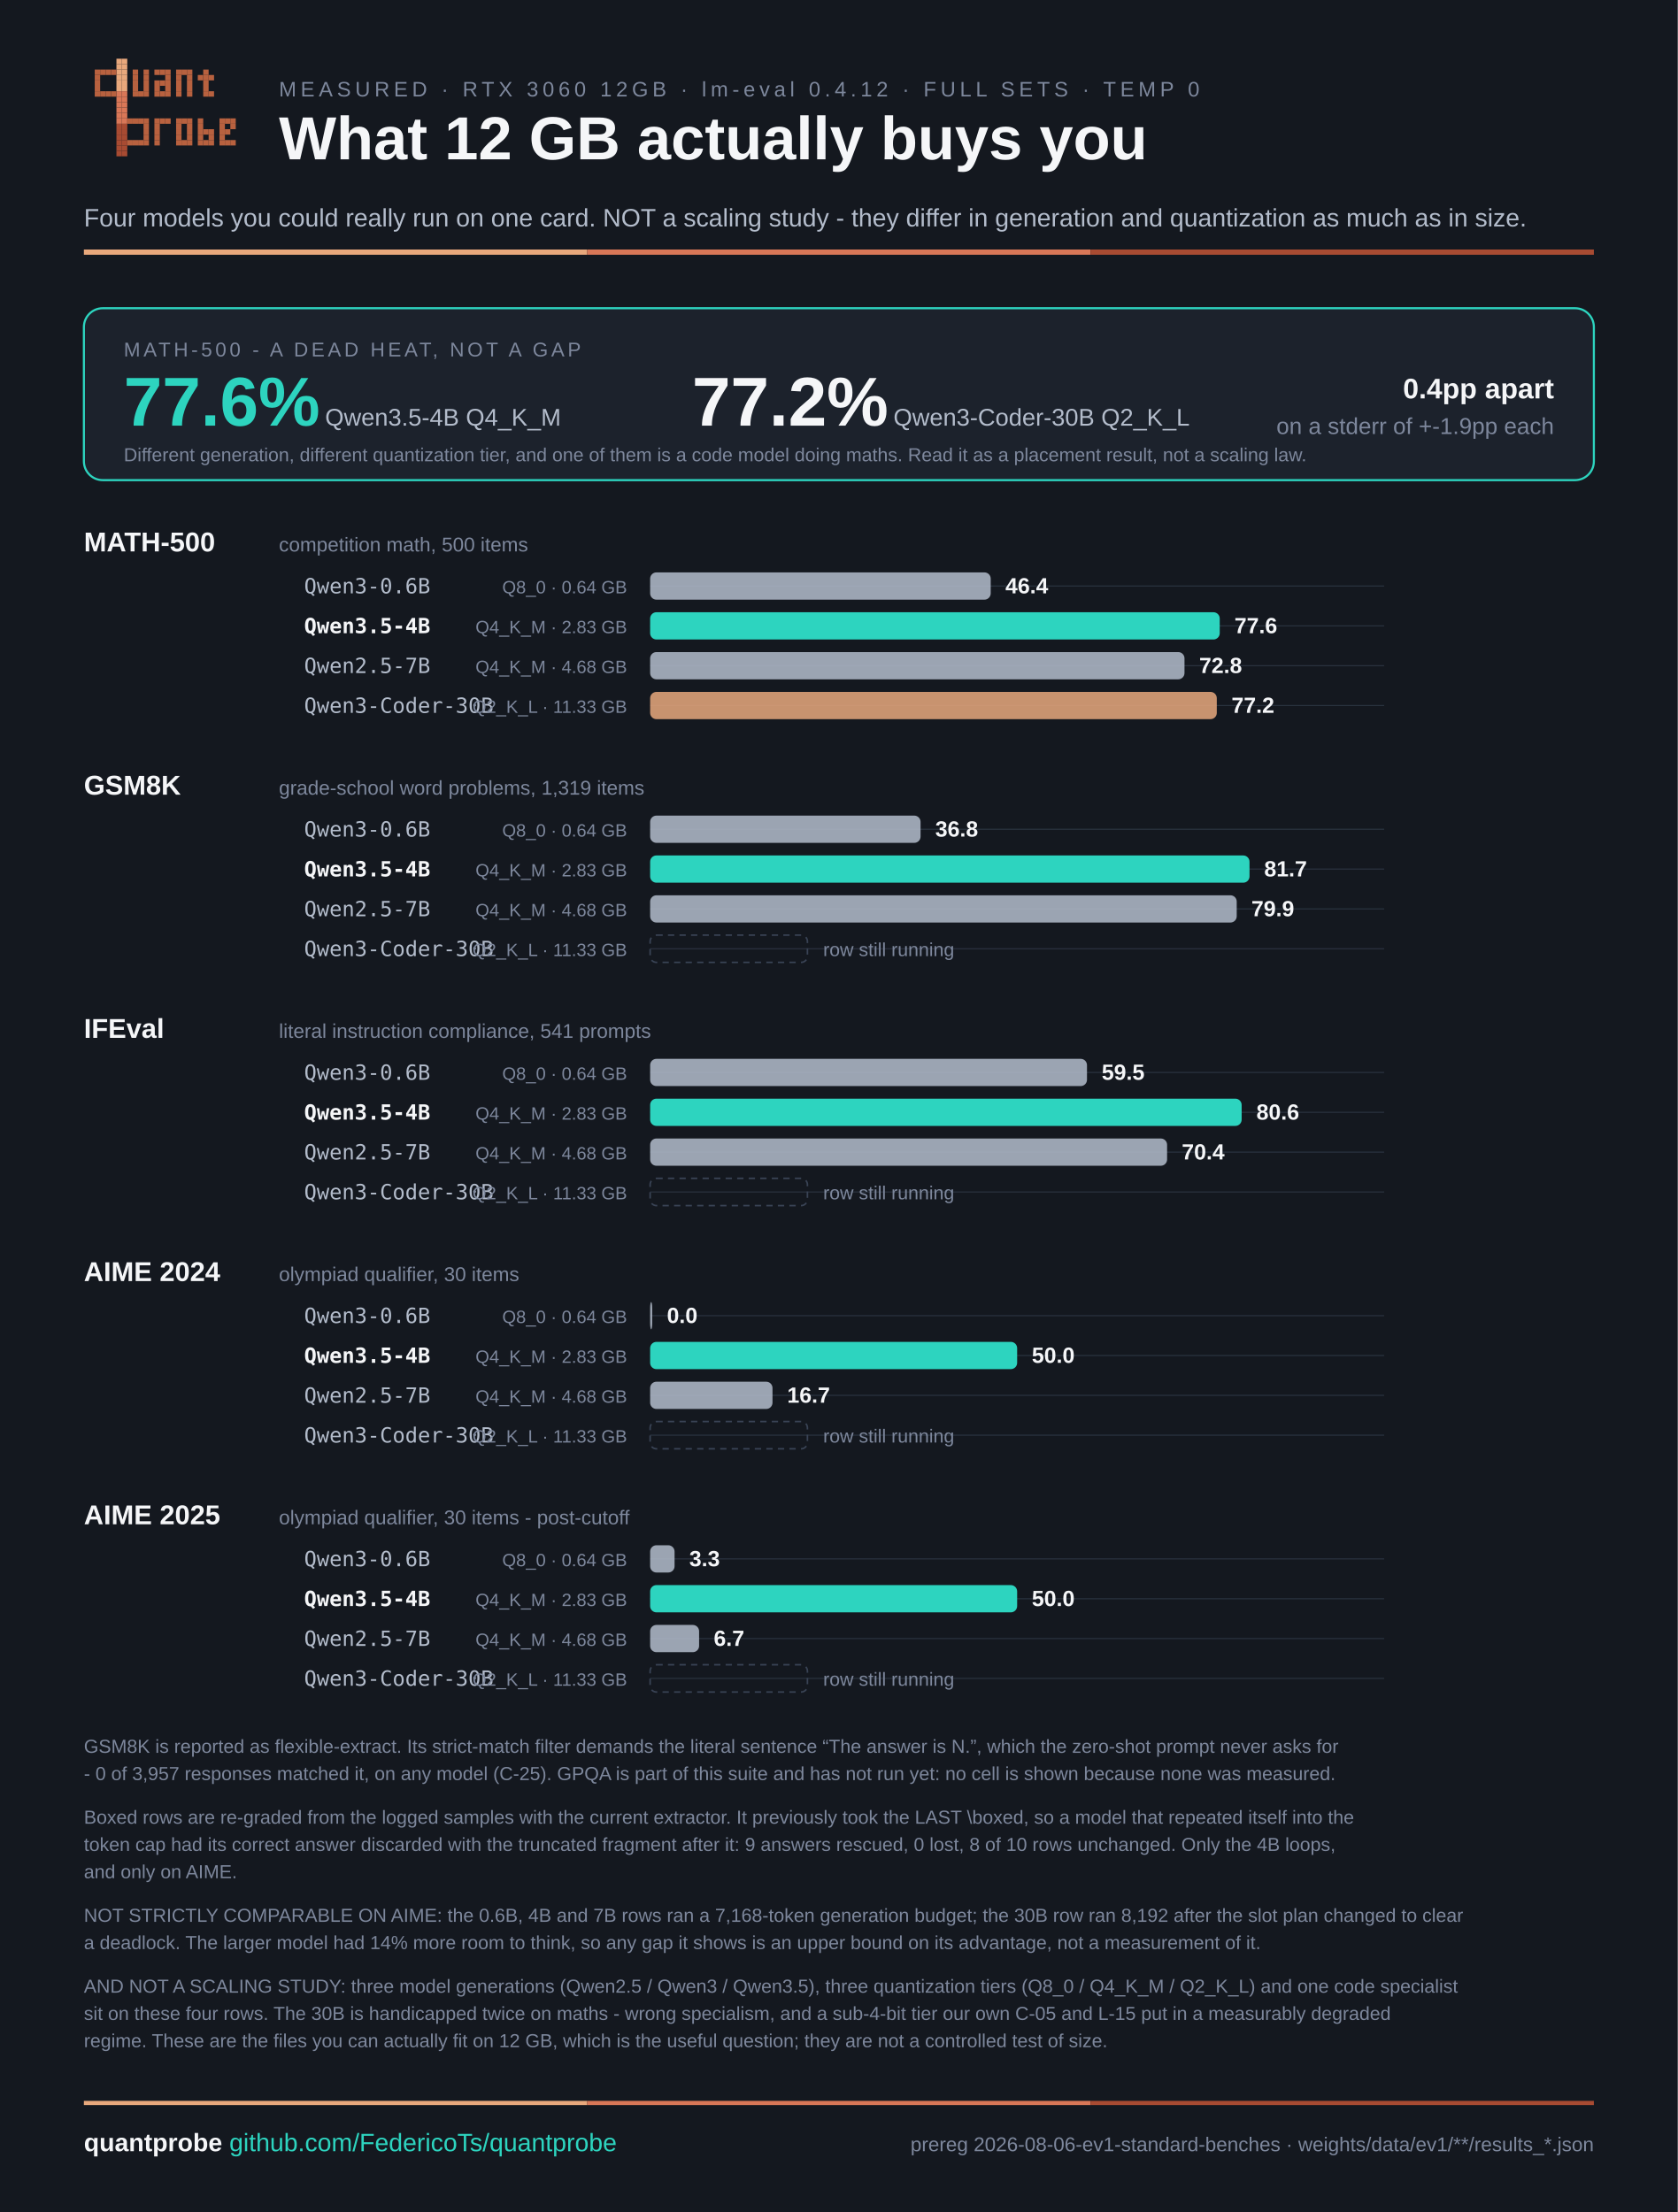
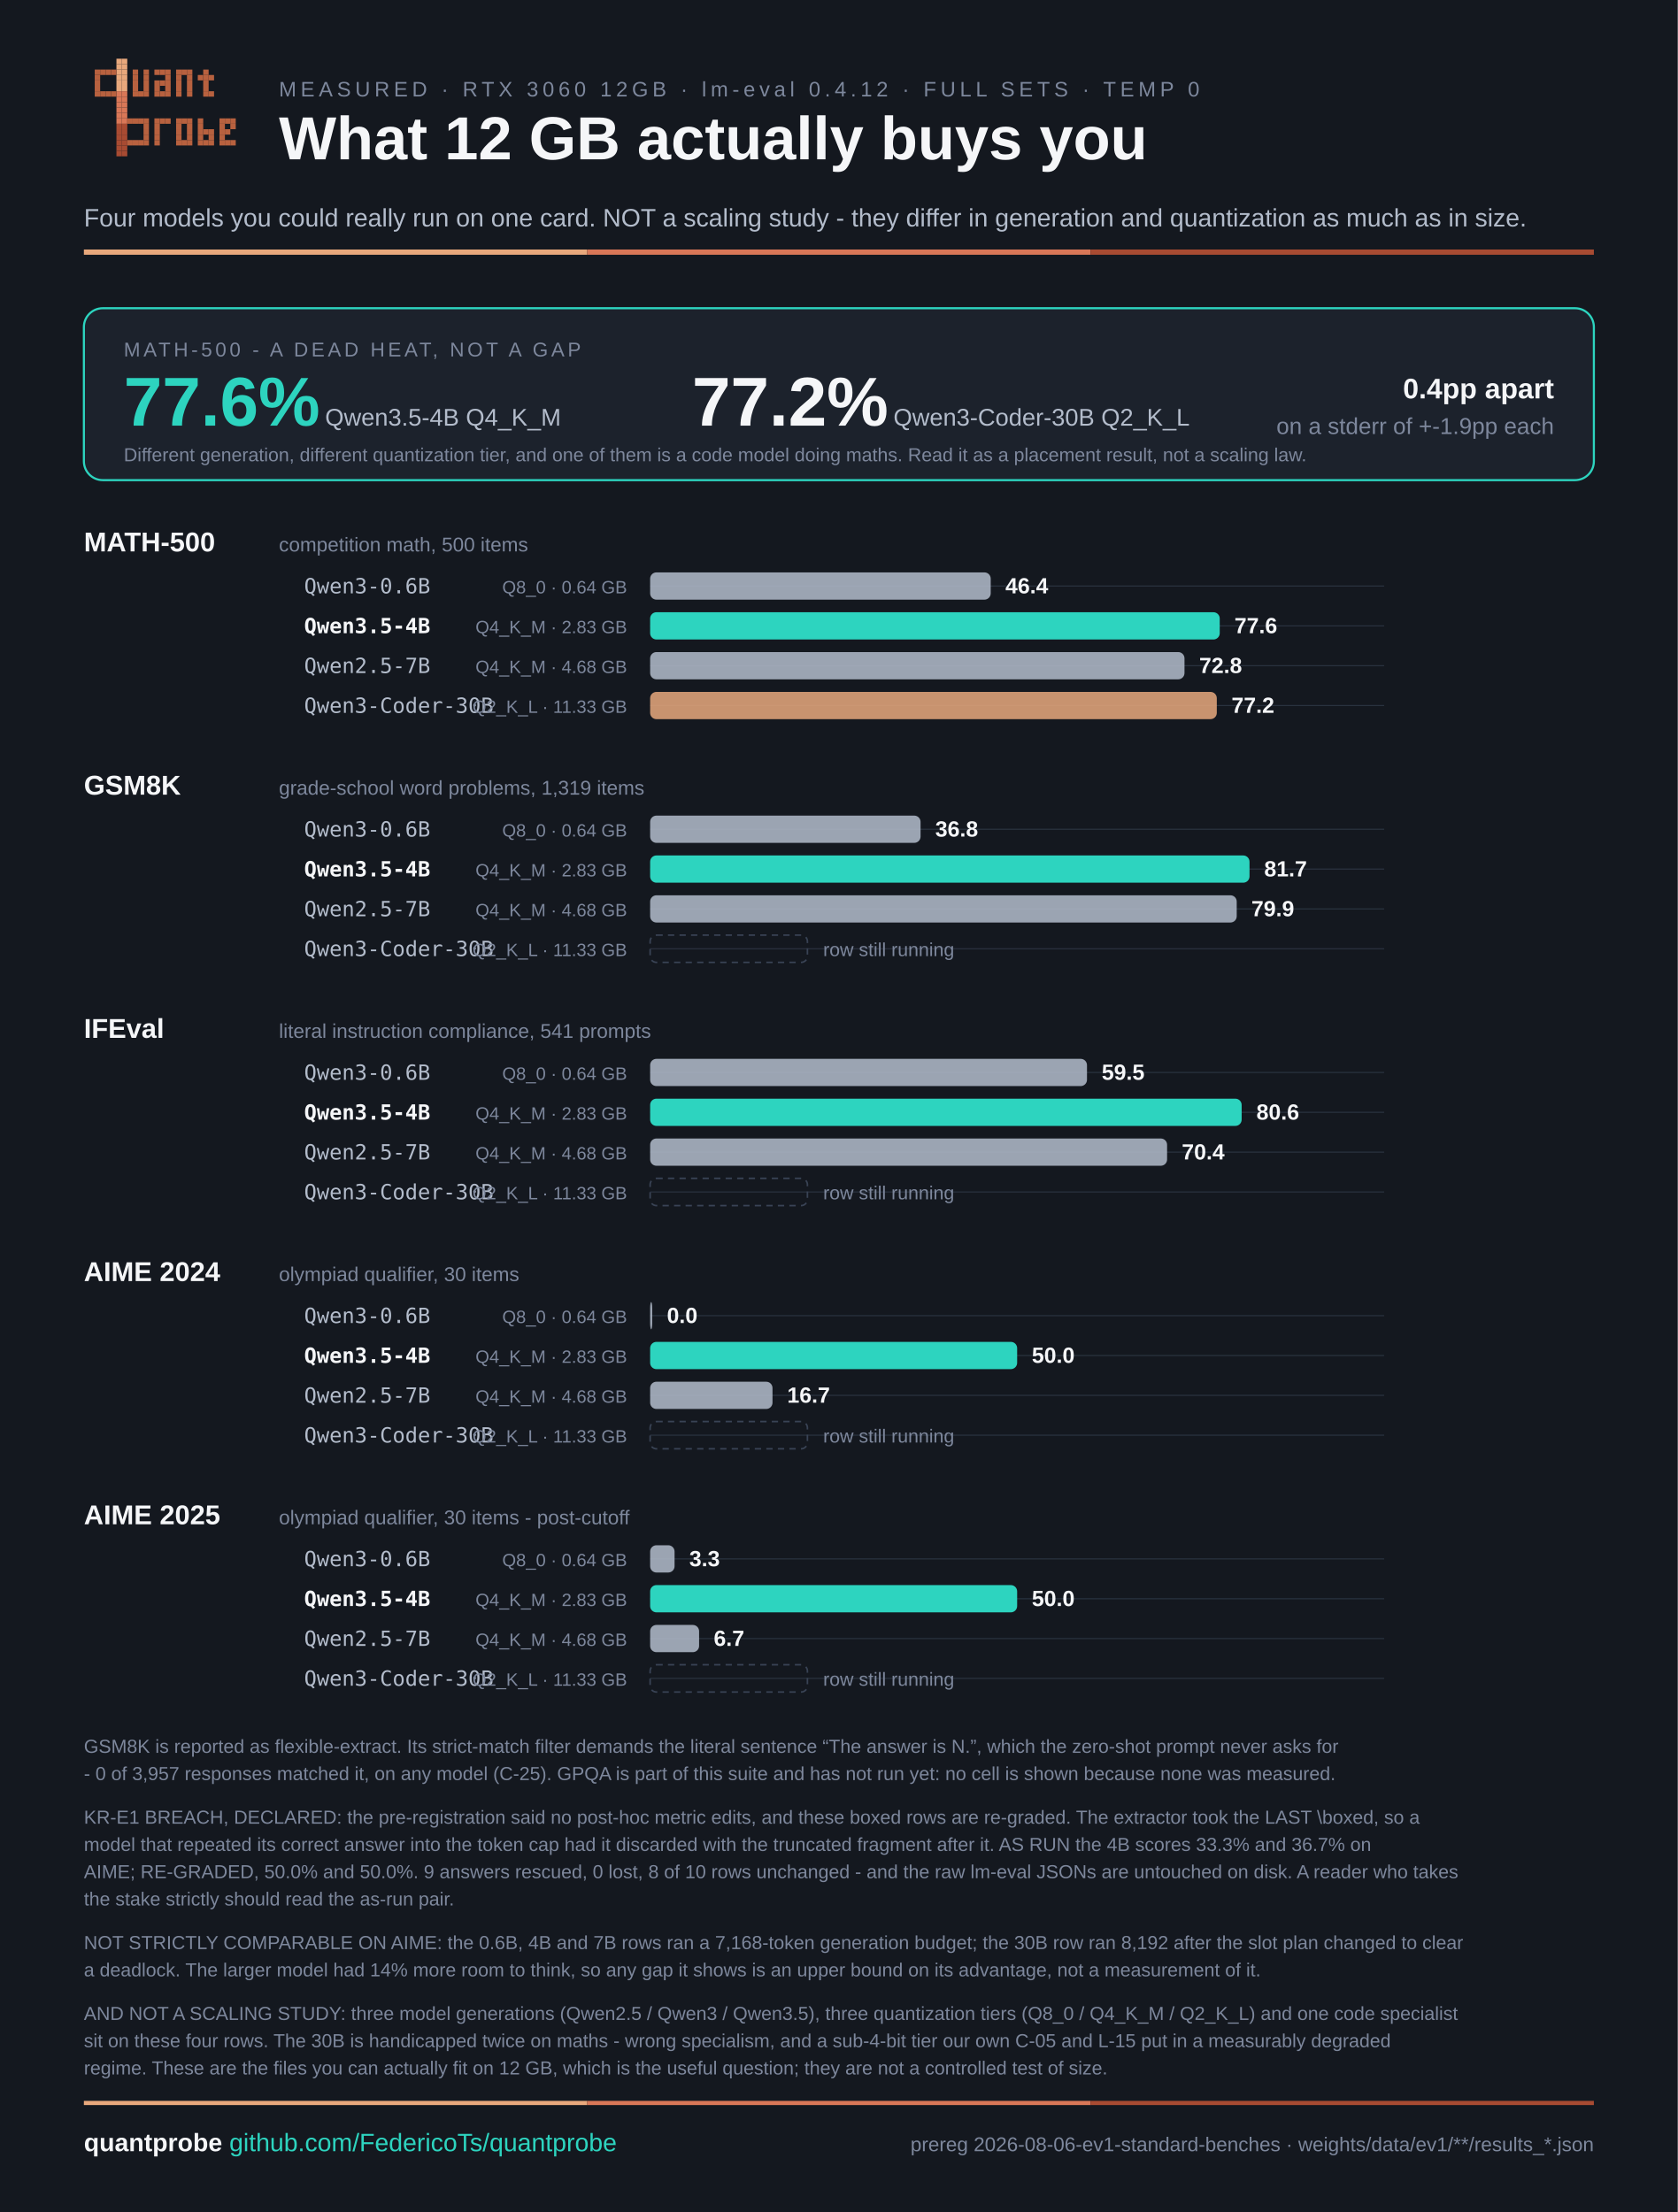
<svg xmlns="http://www.w3.org/2000/svg" viewBox="0 0 1600 2110" font-family="Segoe UI, Arial, sans-serif">
  <rect width="1600" height="2110" fill="#14181f" />
  <g transform="translate(80,56) scale(0.4310345)">
    <rect x="72" y="0" width="12" height="12" fill="#e8a87c" />
    <rect x="84" y="0" width="12" height="12" fill="#e8a87c" />
    <rect x="72" y="12" width="12" height="12" fill="#e8a87c" />
    <rect x="84" y="12" width="12" height="12" fill="#e8a87c" />
    <rect x="72" y="24" width="12" height="12" fill="#e8a87c" />
    <rect x="84" y="24" width="12" height="12" fill="#e8a87c" />
    <rect x="72" y="36" width="12" height="12" fill="#e8a87c" />
    <rect x="84" y="36" width="12" height="12" fill="#e8a87c" />
    <rect x="72" y="48" width="12" height="12" fill="#e8a87c" />
    <rect x="84" y="48" width="12" height="12" fill="#e8a87c" />
    <rect x="72" y="60" width="12" height="12" fill="#e8a87c" />
    <rect x="84" y="60" width="12" height="12" fill="#e8a87c" />
    <rect x="72" y="72" width="12" height="12" fill="#d97757" />
    <rect x="84" y="72" width="12" height="12" fill="#d97757" />
    <rect x="72" y="84" width="12" height="12" fill="#d97757" />
    <rect x="84" y="84" width="12" height="12" fill="#d97757" />
    <rect x="72" y="96" width="12" height="12" fill="#d97757" />
    <rect x="84" y="96" width="12" height="12" fill="#d97757" />
    <rect x="72" y="108" width="12" height="12" fill="#d97757" />
    <rect x="84" y="108" width="12" height="12" fill="#d97757" />
    <rect x="72" y="120" width="12" height="12" fill="#d97757" />
    <rect x="84" y="120" width="12" height="12" fill="#d97757" />
    <rect x="72" y="132" width="12" height="12" fill="#d97757" />
    <rect x="84" y="132" width="12" height="12" fill="#d97757" />
    <rect x="72" y="144" width="12" height="12" fill="#a84b32" />
    <rect x="84" y="144" width="12" height="12" fill="#a84b32" />
    <rect x="72" y="156" width="12" height="12" fill="#a84b32" />
    <rect x="84" y="156" width="12" height="12" fill="#a84b32" />
    <rect x="72" y="168" width="12" height="12" fill="#a84b32" />
    <rect x="84" y="168" width="12" height="12" fill="#a84b32" />
    <rect x="72" y="180" width="12" height="12" fill="#a84b32" />
    <rect x="84" y="180" width="12" height="12" fill="#a84b32" />
    <rect x="72" y="192" width="12" height="12" fill="#a84b32" />
    <rect x="84" y="192" width="12" height="12" fill="#a84b32" />
    <rect x="72" y="204" width="12" height="12" fill="#a84b32" />
    <rect x="84" y="204" width="12" height="12" fill="#a84b32" />
    <rect x="24" y="24" width="12" height="12" fill="#b8613f" />
    <rect x="24" y="72" width="12" height="12" fill="#b8613f" />
    <rect x="36" y="24" width="12" height="12" fill="#b8613f" />
    <rect x="36" y="72" width="12" height="12" fill="#b8613f" />
    <rect x="48" y="24" width="12" height="12" fill="#b8613f" />
    <rect x="48" y="72" width="12" height="12" fill="#b8613f" />
    <rect x="60" y="24" width="12" height="12" fill="#b8613f" />
    <rect x="60" y="72" width="12" height="12" fill="#b8613f" />
    <rect x="24" y="36" width="12" height="12" fill="#b8613f" />
    <rect x="24" y="48" width="12" height="12" fill="#b8613f" />
    <rect x="24" y="60" width="12" height="12" fill="#b8613f" />
    <rect x="108" y="24" width="12" height="12" fill="#b8613f" />
    <rect x="132" y="24" width="12" height="12" fill="#b8613f" />
    <rect x="108" y="36" width="12" height="12" fill="#b8613f" />
    <rect x="132" y="36" width="12" height="12" fill="#b8613f" />
    <rect x="108" y="48" width="12" height="12" fill="#b8613f" />
    <rect x="132" y="48" width="12" height="12" fill="#b8613f" />
    <rect x="108" y="60" width="12" height="12" fill="#b8613f" />
    <rect x="132" y="60" width="12" height="12" fill="#b8613f" />
    <rect x="108" y="72" width="12" height="12" fill="#b8613f" />
    <rect x="120" y="72" width="12" height="12" fill="#b8613f" />
    <rect x="132" y="72" width="12" height="12" fill="#b8613f" />
    <rect x="156" y="24" width="12" height="12" fill="#b8613f" />
    <rect x="168" y="24" width="12" height="12" fill="#b8613f" />
    <rect x="180" y="24" width="12" height="12" fill="#b8613f" />
    <rect x="180" y="36" width="12" height="12" fill="#b8613f" />
    <rect x="156" y="48" width="12" height="12" fill="#b8613f" />
    <rect x="168" y="48" width="12" height="12" fill="#b8613f" />
    <rect x="180" y="48" width="12" height="12" fill="#b8613f" />
    <rect x="156" y="60" width="12" height="12" fill="#b8613f" />
    <rect x="180" y="60" width="12" height="12" fill="#b8613f" />
    <rect x="156" y="72" width="12" height="12" fill="#b8613f" />
    <rect x="168" y="72" width="12" height="12" fill="#b8613f" />
    <rect x="180" y="72" width="12" height="12" fill="#b8613f" />
    <rect x="204" y="24" width="12" height="12" fill="#b8613f" />
    <rect x="216" y="24" width="12" height="12" fill="#b8613f" />
    <rect x="228" y="24" width="12" height="12" fill="#b8613f" />
    <rect x="204" y="36" width="12" height="12" fill="#b8613f" />
    <rect x="228" y="36" width="12" height="12" fill="#b8613f" />
    <rect x="204" y="48" width="12" height="12" fill="#b8613f" />
    <rect x="228" y="48" width="12" height="12" fill="#b8613f" />
    <rect x="204" y="60" width="12" height="12" fill="#b8613f" />
    <rect x="228" y="60" width="12" height="12" fill="#b8613f" />
    <rect x="204" y="72" width="12" height="12" fill="#b8613f" />
    <rect x="228" y="72" width="12" height="12" fill="#b8613f" />
    <rect x="264" y="24" width="12" height="12" fill="#b8613f" />
    <rect x="252" y="36" width="12" height="12" fill="#b8613f" />
    <rect x="264" y="36" width="12" height="12" fill="#b8613f" />
    <rect x="276" y="36" width="12" height="12" fill="#b8613f" />
    <rect x="264" y="48" width="12" height="12" fill="#b8613f" />
    <rect x="264" y="60" width="12" height="12" fill="#b8613f" />
    <rect x="264" y="72" width="12" height="12" fill="#b8613f" />
    <rect x="276" y="72" width="12" height="12" fill="#b8613f" />
    <rect x="96" y="132" width="12" height="12" fill="#b8613f" />
    <rect x="96" y="180" width="12" height="12" fill="#b8613f" />
    <rect x="108" y="132" width="12" height="12" fill="#b8613f" />
    <rect x="108" y="180" width="12" height="12" fill="#b8613f" />
    <rect x="120" y="132" width="12" height="12" fill="#b8613f" />
    <rect x="120" y="180" width="12" height="12" fill="#b8613f" />
    <rect x="132" y="132" width="12" height="12" fill="#b8613f" />
    <rect x="132" y="180" width="12" height="12" fill="#b8613f" />
    <rect x="132" y="144" width="12" height="12" fill="#b8613f" />
    <rect x="132" y="156" width="12" height="12" fill="#b8613f" />
    <rect x="132" y="168" width="12" height="12" fill="#b8613f" />
    <rect x="156" y="132" width="12" height="12" fill="#b8613f" />
    <rect x="168" y="132" width="12" height="12" fill="#b8613f" />
    <rect x="180" y="132" width="12" height="12" fill="#b8613f" />
    <rect x="156" y="144" width="12" height="12" fill="#b8613f" />
    <rect x="156" y="156" width="12" height="12" fill="#b8613f" />
    <rect x="156" y="168" width="12" height="12" fill="#b8613f" />
    <rect x="156" y="180" width="12" height="12" fill="#b8613f" />
    <rect x="204" y="132" width="12" height="12" fill="#b8613f" />
    <rect x="216" y="132" width="12" height="12" fill="#b8613f" />
    <rect x="228" y="132" width="12" height="12" fill="#b8613f" />
    <rect x="204" y="144" width="12" height="12" fill="#b8613f" />
    <rect x="228" y="144" width="12" height="12" fill="#b8613f" />
    <rect x="204" y="156" width="12" height="12" fill="#b8613f" />
    <rect x="228" y="156" width="12" height="12" fill="#b8613f" />
    <rect x="204" y="168" width="12" height="12" fill="#b8613f" />
    <rect x="228" y="168" width="12" height="12" fill="#b8613f" />
    <rect x="204" y="180" width="12" height="12" fill="#b8613f" />
    <rect x="216" y="180" width="12" height="12" fill="#b8613f" />
    <rect x="228" y="180" width="12" height="12" fill="#b8613f" />
    <rect x="252" y="132" width="12" height="12" fill="#b8613f" />
    <rect x="252" y="144" width="12" height="12" fill="#b8613f" />
    <rect x="252" y="156" width="12" height="12" fill="#b8613f" />
    <rect x="264" y="156" width="12" height="12" fill="#b8613f" />
    <rect x="276" y="156" width="12" height="12" fill="#b8613f" />
    <rect x="252" y="168" width="12" height="12" fill="#b8613f" />
    <rect x="276" y="168" width="12" height="12" fill="#b8613f" />
    <rect x="252" y="180" width="12" height="12" fill="#b8613f" />
    <rect x="264" y="180" width="12" height="12" fill="#b8613f" />
    <rect x="276" y="180" width="12" height="12" fill="#b8613f" />
    <rect x="300" y="132" width="12" height="12" fill="#b8613f" />
    <rect x="312" y="132" width="12" height="12" fill="#b8613f" />
    <rect x="324" y="132" width="12" height="12" fill="#b8613f" />
    <rect x="300" y="144" width="12" height="12" fill="#b8613f" />
    <rect x="324" y="144" width="12" height="12" fill="#b8613f" />
    <rect x="300" y="156" width="12" height="12" fill="#b8613f" />
    <rect x="312" y="156" width="12" height="12" fill="#b8613f" />
    <rect x="300" y="168" width="12" height="12" fill="#b8613f" />
    <rect x="300" y="180" width="12" height="12" fill="#b8613f" />
    <rect x="312" y="180" width="12" height="12" fill="#b8613f" />
    <rect x="324" y="180" width="12" height="12" fill="#b8613f" />
  </g>
  <text x="266" y="92" fill="#7d879c" font-size="20" letter-spacing="4">MEASURED · RTX 3060 12GB · lm-eval 0.4.12 · FULL SETS · TEMP 0</text>
  <text x="266" y="152" fill="#f5f6f8" font-size="58" font-weight="bold">What 12 GB actually buys you</text>
  <text x="80" y="216" fill="#b3bccb" font-size="24">Four models you could really run on one card. NOT a scaling study - they differ in generation and quantization as much as in size.</text>
  <rect x="80" y="238" width="480.0" height="5" fill="#e8a87c" />
  <rect x="560.0" y="238" width="480.0" height="5" fill="#d97757" />
  <rect x="1040.0" y="238" width="480.0" height="5" fill="#a84b32" />
  <rect x="80" y="294" width="1440" height="164" rx="18" fill="#1c222c" stroke="#2dd4bf" stroke-width="2" />
  <text x="118" y="340" fill="#7d879c" font-size="19" letter-spacing="3">MATH-500 - A DEAD HEAT, NOT A GAP</text>
  <text x="118" y="406" fill="#2dd4bf" font-size="66" font-weight="bold">77.6%</text>
  <text x="310" y="406" fill="#b3bccb" font-size="23">Qwen3.5-4B Q4_K_M</text>
  <text x="660" y="406" fill="#f5f6f8" font-size="66" font-weight="bold">77.2%</text>
  <text x="852" y="406" fill="#b3bccb" font-size="23">Qwen3-Coder-30B Q2_K_L</text>
  <text x="1482" y="380" text-anchor="end" fill="#f5f6f8" font-size="27" font-weight="bold">0.4pp apart</text>
  <text x="1482" y="414" text-anchor="end" fill="#7d879c" font-size="22">on a stderr of +-1.9pp each</text>
  <text x="118" y="440" fill="#7d879c" font-size="18">Different generation, different quantization tier, and one of them is a code model doing maths. Read it as a placement result, not a scaling law.</text>
  <text x="80" y="526" fill="#f5f6f8" font-size="26" font-weight="bold">MATH-500</text>
  <text x="266" y="526" fill="#7d879c" font-size="19">competition math, 500 items</text>
  <text x="290" y="566" fill="#b3bccb" font-size="20" font-weight="normal" font-family="Consolas, Menlo, monospace">Qwen3-0.6B</text>
  <text x="598" y="566" text-anchor="end" fill="#7d879c" font-size="17">Q8_0 · 0.64 GB</text>
  <line x1="620" y1="559" x2="1320" y2="559" stroke="#2a3340" stroke-width="1" />
  <rect x="620" y="546" width="324.8" height="26" rx="6" fill="#b3bccb" opacity="0.85" />
  <text x="958.8" y="566" fill="#f5f6f8" font-size="21" font-weight="bold">46.4</text>
  <text x="290" y="604" fill="#f5f6f8" font-size="20" font-weight="bold" font-family="Consolas, Menlo, monospace">Qwen3.5-4B</text>
  <text x="598" y="604" text-anchor="end" fill="#7d879c" font-size="17">Q4_K_M · 2.83 GB</text>
  <line x1="620" y1="597" x2="1320" y2="597" stroke="#2a3340" stroke-width="1" />
  <rect x="620" y="584" width="543.2" height="26" rx="6" fill="#2dd4bf" opacity="1" />
  <text x="1177.2" y="604" fill="#f5f6f8" font-size="21" font-weight="bold">77.6</text>
  <text x="290" y="642" fill="#b3bccb" font-size="20" font-weight="normal" font-family="Consolas, Menlo, monospace">Qwen2.5-7B</text>
  <text x="598" y="642" text-anchor="end" fill="#7d879c" font-size="17">Q4_K_M · 4.68 GB</text>
  <line x1="620" y1="635" x2="1320" y2="635" stroke="#2a3340" stroke-width="1" />
  <rect x="620" y="622" width="509.6" height="26" rx="6" fill="#b3bccb" opacity="0.85" />
  <text x="1143.6" y="642" fill="#f5f6f8" font-size="21" font-weight="bold">72.8</text>
  <text x="290" y="680" fill="#b3bccb" font-size="20" font-weight="normal" font-family="Consolas, Menlo, monospace">Qwen3-Coder-30B</text>
  <text x="598" y="680" text-anchor="end" fill="#7d879c" font-size="17">Q2_K_L · 11.33 GB</text>
  <line x1="620" y1="673" x2="1320" y2="673" stroke="#2a3340" stroke-width="1" />
  <rect x="620" y="660" width="540.4" height="26" rx="6" fill="#e8a87c" opacity="0.85" />
  <text x="1174.4" y="680" fill="#f5f6f8" font-size="21" font-weight="bold">77.2</text>
  <text x="80" y="758" fill="#f5f6f8" font-size="26" font-weight="bold">GSM8K</text>
  <text x="266" y="758" fill="#7d879c" font-size="19">grade-school word problems, 1,319 items</text>
  <text x="290" y="798" fill="#b3bccb" font-size="20" font-weight="normal" font-family="Consolas, Menlo, monospace">Qwen3-0.6B</text>
  <text x="598" y="798" text-anchor="end" fill="#7d879c" font-size="17">Q8_0 · 0.64 GB</text>
  <line x1="620" y1="791" x2="1320" y2="791" stroke="#2a3340" stroke-width="1" />
  <rect x="620" y="778" width="257.9" height="26" rx="6" fill="#b3bccb" opacity="0.85" />
  <text x="891.923" y="798" fill="#f5f6f8" font-size="21" font-weight="bold">36.8</text>
  <text x="290" y="836" fill="#f5f6f8" font-size="20" font-weight="bold" font-family="Consolas, Menlo, monospace">Qwen3.5-4B</text>
  <text x="598" y="836" text-anchor="end" fill="#7d879c" font-size="17">Q4_K_M · 2.83 GB</text>
  <line x1="620" y1="829" x2="1320" y2="829" stroke="#2a3340" stroke-width="1" />
  <rect x="620" y="816" width="571.6" height="26" rx="6" fill="#2dd4bf" opacity="1" />
  <text x="1205.569" y="836" fill="#f5f6f8" font-size="21" font-weight="bold">81.7</text>
  <text x="290" y="874" fill="#b3bccb" font-size="20" font-weight="normal" font-family="Consolas, Menlo, monospace">Qwen2.5-7B</text>
  <text x="598" y="874" text-anchor="end" fill="#7d879c" font-size="17">Q4_K_M · 4.68 GB</text>
  <line x1="620" y1="867" x2="1320" y2="867" stroke="#2a3340" stroke-width="1" />
  <rect x="620" y="854" width="559.4" height="26" rx="6" fill="#b3bccb" opacity="0.85" />
  <text x="1193.363" y="874" fill="#f5f6f8" font-size="21" font-weight="bold">79.9</text>
  <text x="290" y="912" fill="#b3bccb" font-size="20" font-weight="normal" font-family="Consolas, Menlo, monospace">Qwen3-Coder-30B</text>
  <text x="598" y="912" text-anchor="end" fill="#7d879c" font-size="17">Q2_K_L · 11.33 GB</text>
  <line x1="620" y1="905" x2="1320" y2="905" stroke="#2a3340" stroke-width="1" />
  <rect x="620" y="892" width="150" height="26" rx="6" fill="none" stroke="#394355" stroke-width="1.5" stroke-dasharray="6 5" />
  <text x="785" y="912" fill="#7d879c" font-size="18">row still running</text>
  <text x="80" y="990" fill="#f5f6f8" font-size="26" font-weight="bold">IFEval</text>
  <text x="266" y="990" fill="#7d879c" font-size="19">literal instruction compliance, 541 prompts</text>
  <text x="290" y="1030" fill="#b3bccb" font-size="20" font-weight="normal" font-family="Consolas, Menlo, monospace">Qwen3-0.6B</text>
  <text x="598" y="1030" text-anchor="end" fill="#7d879c" font-size="17">Q8_0 · 0.64 GB</text>
  <line x1="620" y1="1023" x2="1320" y2="1023" stroke="#2a3340" stroke-width="1" />
  <rect x="620" y="1010" width="416.6" height="26" rx="6" fill="#b3bccb" opacity="0.85" />
  <text x="1050.636" y="1030" fill="#f5f6f8" font-size="21" font-weight="bold">59.5</text>
  <text x="290" y="1068" fill="#f5f6f8" font-size="20" font-weight="bold" font-family="Consolas, Menlo, monospace">Qwen3.5-4B</text>
  <text x="598" y="1068" text-anchor="end" fill="#7d879c" font-size="17">Q4_K_M · 2.83 GB</text>
  <line x1="620" y1="1061" x2="1320" y2="1061" stroke="#2a3340" stroke-width="1" />
  <rect x="620" y="1048" width="564.1" height="26" rx="6" fill="#2dd4bf" opacity="1" />
  <text x="1198.14" y="1068" fill="#f5f6f8" font-size="21" font-weight="bold">80.6</text>
  <text x="290" y="1106" fill="#b3bccb" font-size="20" font-weight="normal" font-family="Consolas, Menlo, monospace">Qwen2.5-7B</text>
  <text x="598" y="1106" text-anchor="end" fill="#7d879c" font-size="17">Q4_K_M · 4.68 GB</text>
  <line x1="620" y1="1099" x2="1320" y2="1099" stroke="#2a3340" stroke-width="1" />
  <rect x="620" y="1086" width="493.0" height="26" rx="6" fill="#b3bccb" opacity="0.85" />
  <text x="1126.976" y="1106" fill="#f5f6f8" font-size="21" font-weight="bold">70.4</text>
  <text x="290" y="1144" fill="#b3bccb" font-size="20" font-weight="normal" font-family="Consolas, Menlo, monospace">Qwen3-Coder-30B</text>
  <text x="598" y="1144" text-anchor="end" fill="#7d879c" font-size="17">Q2_K_L · 11.33 GB</text>
  <line x1="620" y1="1137" x2="1320" y2="1137" stroke="#2a3340" stroke-width="1" />
  <rect x="620" y="1124" width="150" height="26" rx="6" fill="none" stroke="#394355" stroke-width="1.5" stroke-dasharray="6 5" />
  <text x="785" y="1144" fill="#7d879c" font-size="18">row still running</text>
  <text x="80" y="1222" fill="#f5f6f8" font-size="26" font-weight="bold">AIME 2024</text>
  <text x="266" y="1222" fill="#7d879c" font-size="19">olympiad qualifier, 30 items</text>
  <text x="290" y="1262" fill="#b3bccb" font-size="20" font-weight="normal" font-family="Consolas, Menlo, monospace">Qwen3-0.6B</text>
  <text x="598" y="1262" text-anchor="end" fill="#7d879c" font-size="17">Q8_0 · 0.64 GB</text>
  <line x1="620" y1="1255" x2="1320" y2="1255" stroke="#2a3340" stroke-width="1" />
  <rect x="620" y="1242" width="2.0" height="26" rx="6" fill="#b3bccb" opacity="0.85" />
  <text x="636" y="1262" fill="#f5f6f8" font-size="21" font-weight="bold">0.0</text>
  <text x="290" y="1300" fill="#f5f6f8" font-size="20" font-weight="bold" font-family="Consolas, Menlo, monospace">Qwen3.5-4B</text>
  <text x="598" y="1300" text-anchor="end" fill="#7d879c" font-size="17">Q4_K_M · 2.83 GB</text>
  <line x1="620" y1="1293" x2="1320" y2="1293" stroke="#2a3340" stroke-width="1" />
  <rect x="620" y="1280" width="350.0" height="26" rx="6" fill="#2dd4bf" opacity="1" />
  <text x="984.0" y="1300" fill="#f5f6f8" font-size="21" font-weight="bold">50.0</text>
  <text x="290" y="1338" fill="#b3bccb" font-size="20" font-weight="normal" font-family="Consolas, Menlo, monospace">Qwen2.5-7B</text>
  <text x="598" y="1338" text-anchor="end" fill="#7d879c" font-size="17">Q4_K_M · 4.68 GB</text>
  <line x1="620" y1="1331" x2="1320" y2="1331" stroke="#2a3340" stroke-width="1" />
  <rect x="620" y="1318" width="116.7" height="26" rx="6" fill="#b3bccb" opacity="0.85" />
  <text x="750.667" y="1338" fill="#f5f6f8" font-size="21" font-weight="bold">16.7</text>
  <text x="290" y="1376" fill="#b3bccb" font-size="20" font-weight="normal" font-family="Consolas, Menlo, monospace">Qwen3-Coder-30B</text>
  <text x="598" y="1376" text-anchor="end" fill="#7d879c" font-size="17">Q2_K_L · 11.33 GB</text>
  <line x1="620" y1="1369" x2="1320" y2="1369" stroke="#2a3340" stroke-width="1" />
  <rect x="620" y="1356" width="150" height="26" rx="6" fill="none" stroke="#394355" stroke-width="1.5" stroke-dasharray="6 5" />
  <text x="785" y="1376" fill="#7d879c" font-size="18">row still running</text>
  <text x="80" y="1454" fill="#f5f6f8" font-size="26" font-weight="bold">AIME 2025</text>
  <text x="266" y="1454" fill="#7d879c" font-size="19">olympiad qualifier, 30 items - post-cutoff</text>
  <text x="290" y="1494" fill="#b3bccb" font-size="20" font-weight="normal" font-family="Consolas, Menlo, monospace">Qwen3-0.6B</text>
  <text x="598" y="1494" text-anchor="end" fill="#7d879c" font-size="17">Q8_0 · 0.64 GB</text>
  <line x1="620" y1="1487" x2="1320" y2="1487" stroke="#2a3340" stroke-width="1" />
  <rect x="620" y="1474" width="23.3" height="26" rx="6" fill="#b3bccb" opacity="0.85" />
  <text x="657.333" y="1494" fill="#f5f6f8" font-size="21" font-weight="bold">3.3</text>
  <text x="290" y="1532" fill="#f5f6f8" font-size="20" font-weight="bold" font-family="Consolas, Menlo, monospace">Qwen3.5-4B</text>
  <text x="598" y="1532" text-anchor="end" fill="#7d879c" font-size="17">Q4_K_M · 2.83 GB</text>
  <line x1="620" y1="1525" x2="1320" y2="1525" stroke="#2a3340" stroke-width="1" />
  <rect x="620" y="1512" width="350.0" height="26" rx="6" fill="#2dd4bf" opacity="1" />
  <text x="984.0" y="1532" fill="#f5f6f8" font-size="21" font-weight="bold">50.0</text>
  <text x="290" y="1570" fill="#b3bccb" font-size="20" font-weight="normal" font-family="Consolas, Menlo, monospace">Qwen2.5-7B</text>
  <text x="598" y="1570" text-anchor="end" fill="#7d879c" font-size="17">Q4_K_M · 4.68 GB</text>
  <line x1="620" y1="1563" x2="1320" y2="1563" stroke="#2a3340" stroke-width="1" />
  <rect x="620" y="1550" width="46.7" height="26" rx="6" fill="#b3bccb" opacity="0.85" />
  <text x="680.667" y="1570" fill="#f5f6f8" font-size="21" font-weight="bold">6.7</text>
  <text x="290" y="1608" fill="#b3bccb" font-size="20" font-weight="normal" font-family="Consolas, Menlo, monospace">Qwen3-Coder-30B</text>
  <text x="598" y="1608" text-anchor="end" fill="#7d879c" font-size="17">Q2_K_L · 11.33 GB</text>
  <line x1="620" y1="1601" x2="1320" y2="1601" stroke="#2a3340" stroke-width="1" />
  <rect x="620" y="1588" width="150" height="26" rx="6" fill="none" stroke="#394355" stroke-width="1.5" stroke-dasharray="6 5" />
  <text x="785" y="1608" fill="#7d879c" font-size="18">row still running</text>
  <text x="80" y="1672" fill="#7d879c" font-size="18">GSM8K is reported as flexible-extract. Its strict-match filter demands the literal sentence “The answer is N.”, which the zero-shot prompt never asks for</text>
  <text x="80" y="1698" fill="#7d879c" font-size="18">- 0 of 3,957 responses matched it, on any model (C-25). GPQA is part of this suite and has not run yet: no cell is shown because none was measured.</text>
-   <text x="80" y="1739.6" fill="#7d879c" font-size="18">Boxed rows are re-graded from the logged samples with the current extractor. It previously took the LAST \boxed, so a model that repeated itself into the</text>
-   <text x="80" y="1765.6" fill="#7d879c" font-size="18">token cap had its correct answer discarded with the truncated fragment after it: 9 answers rescued, 0 lost, 8 of 10 rows unchanged. Only the 4B loops,</text>
-   <text x="80" y="1791.6" fill="#7d879c" font-size="18">and only on AIME.</text>
-   <text x="80" y="1833.2" fill="#7d879c" font-size="18">NOT STRICTLY COMPARABLE ON AIME: the 0.6B, 4B and 7B rows ran a 7,168-token generation budget; the 30B row ran 8,192 after the slot plan changed to clear</text>
-   <text x="80" y="1859.2" fill="#7d879c" font-size="18">a deadlock. The larger model had 14% more room to think, so any gap it shows is an upper bound on its advantage, not a measurement of it.</text>
-   <text x="80" y="1900.8" fill="#7d879c" font-size="18">AND NOT A SCALING STUDY: three model generations (Qwen2.5 / Qwen3 / Qwen3.5), three quantization tiers (Q8_0 / Q4_K_M / Q2_K_L) and one code specialist</text>
-   <text x="80" y="1926.8" fill="#7d879c" font-size="18">sit on these four rows. The 30B is handicapped twice on maths - wrong specialism, and a sub-4-bit tier our own C-05 and L-15 put in a measurably degraded</text>
-   <text x="80" y="1952.8" fill="#7d879c" font-size="18">regime. These are the files you can actually fit on 12 GB, which is the useful question; they are not a controlled test of size.</text>
+   <text x="80" y="1739.6" fill="#7d879c" font-size="18">KR-E1 BREACH, DECLARED: the pre-registration said no post-hoc metric edits, and these boxed rows are re-graded. The extractor took the LAST \boxed, so a</text>
+   <text x="80" y="1765.6" fill="#7d879c" font-size="18">model that repeated its correct answer into the token cap had it discarded with the truncated fragment after it. AS RUN the 4B scores 33.3% and 36.7% on</text>
+   <text x="80" y="1791.6" fill="#7d879c" font-size="18">AIME; RE-GRADED, 50.0% and 50.0%. 9 answers rescued, 0 lost, 8 of 10 rows unchanged - and the raw lm-eval JSONs are untouched on disk. A reader who takes</text>
+   <text x="80" y="1817.6" fill="#7d879c" font-size="18">the stake strictly should read the as-run pair.</text>
+   <text x="80" y="1859.2" fill="#7d879c" font-size="18">NOT STRICTLY COMPARABLE ON AIME: the 0.6B, 4B and 7B rows ran a 7,168-token generation budget; the 30B row ran 8,192 after the slot plan changed to clear</text>
+   <text x="80" y="1885.2" fill="#7d879c" font-size="18">a deadlock. The larger model had 14% more room to think, so any gap it shows is an upper bound on its advantage, not a measurement of it.</text>
+   <text x="80" y="1926.8" fill="#7d879c" font-size="18">AND NOT A SCALING STUDY: three model generations (Qwen2.5 / Qwen3 / Qwen3.5), three quantization tiers (Q8_0 / Q4_K_M / Q2_K_L) and one code specialist</text>
+   <text x="80" y="1952.8" fill="#7d879c" font-size="18">sit on these four rows. The 30B is handicapped twice on maths - wrong specialism, and a sub-4-bit tier our own C-05 and L-15 put in a measurably degraded</text>
+   <text x="80" y="1978.8" fill="#7d879c" font-size="18">regime. These are the files you can actually fit on 12 GB, which is the useful question; they are not a controlled test of size.</text>
  <rect x="80" y="2004" width="480.0" height="4" fill="#e8a87c" />
  <rect x="560.0" y="2004" width="480.0" height="4" fill="#d97757" />
  <rect x="1040.0" y="2004" width="480.0" height="4" fill="#a84b32" />
  <text x="80" y="2052" fill="#f5f6f8" font-size="24" font-weight="bold">quantprobe  <tspan fill="#2dd4bf" font-weight="normal">github.com/FedericoTs/quantprobe</tspan>
  </text>
  <text x="1520" y="2052" text-anchor="end" fill="#7d879c" font-size="19">prereg 2026-08-06-ev1-standard-benches · weights/data/ev1/**/results_*.json</text>
</svg>
